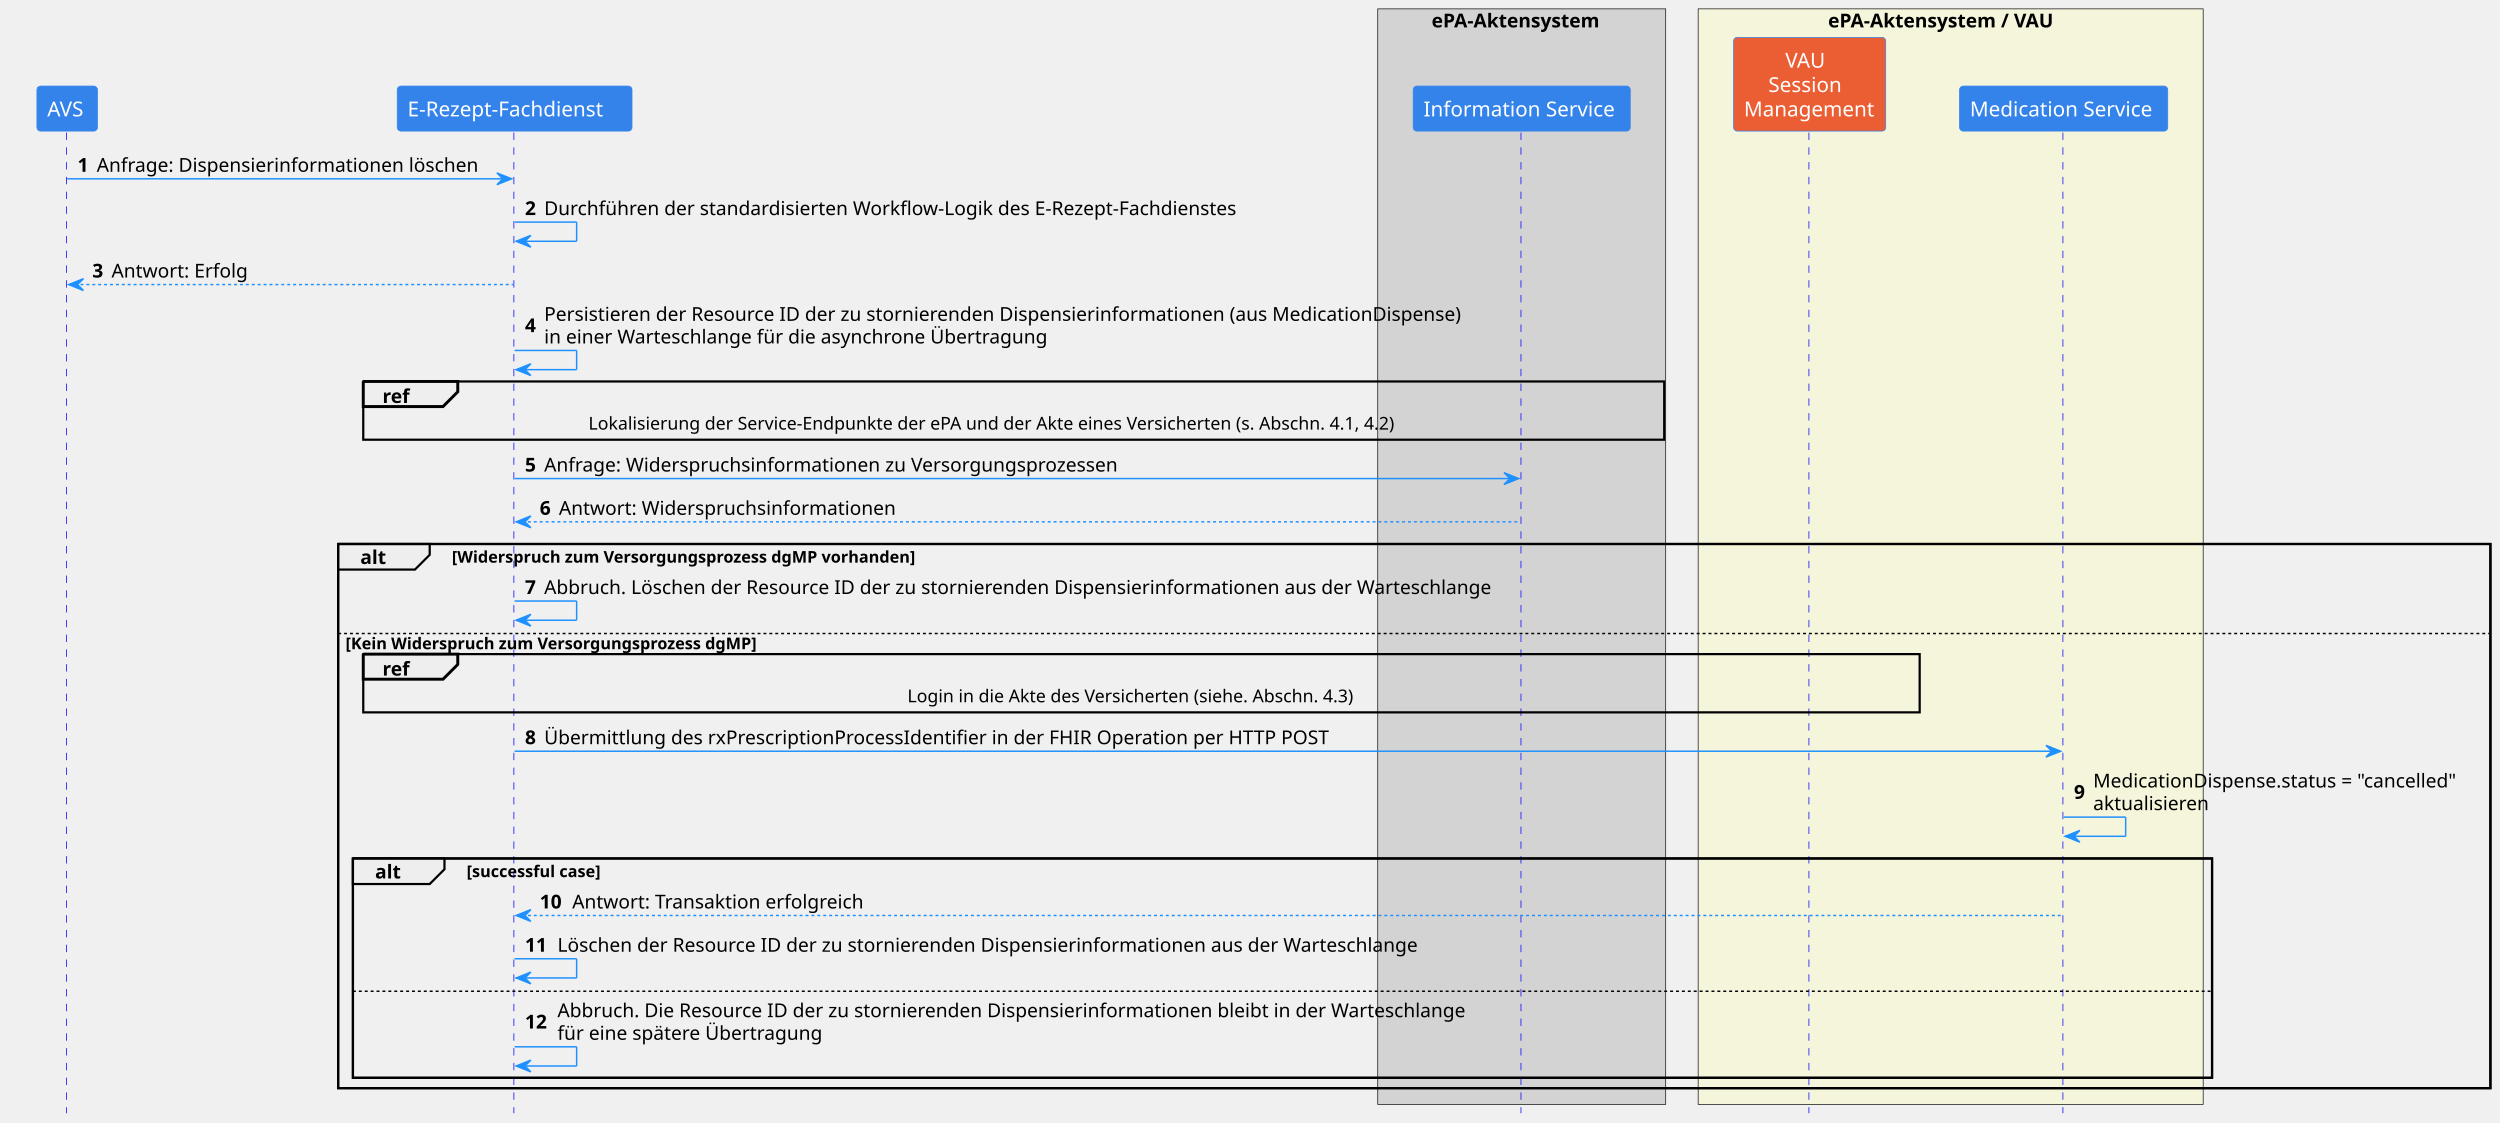
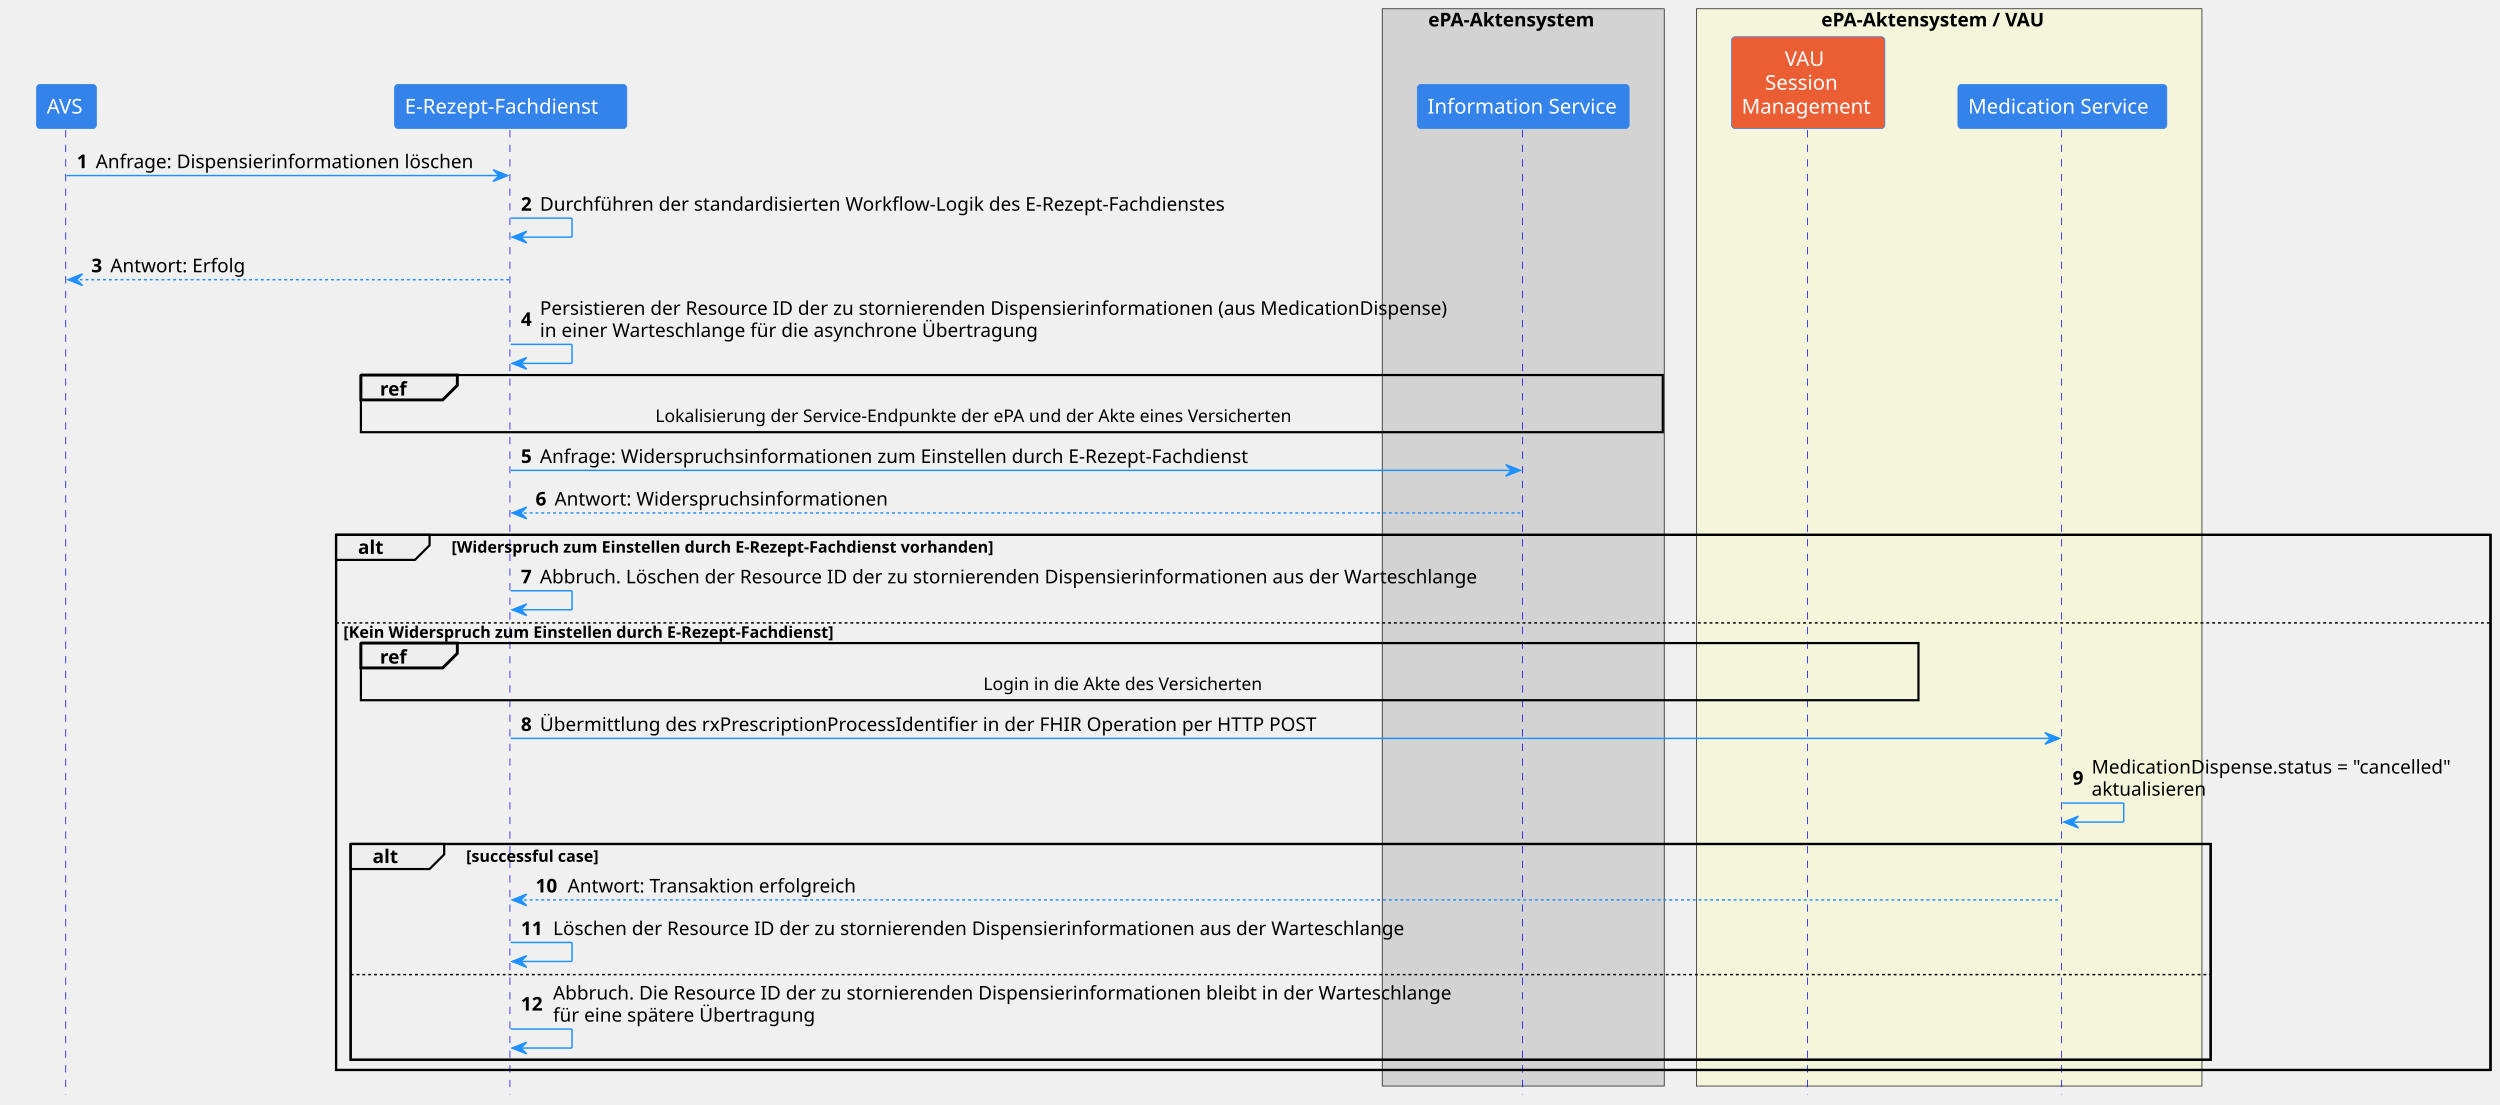
- <svg xmlns="http://www.w3.org/2000/svg" contentStyleType="text/css" height="760px" preserveAspectRatio="none" style="width:1693px;height:760px;background:#FFFFFF;" version="1.1" viewBox="0 0 1693 760" width="1693px" zoomAndPan="magnify">
+ <svg xmlns="http://www.w3.org/2000/svg" contentStyleType="text/css" height="756px" preserveAspectRatio="none" style="width:1711px;height:756px;background:#FFFFFF;" version="1.1" viewBox="0 0 1711 756" width="1711px" zoomAndPan="magnify">
  <defs />
  <g>
-     <rect fill="#D3D3D3" height="741.896" style="stroke:#181818;stroke-width:0.5;" width="195" x="933" y="6" />
-     <text fill="#000000" font-family="sans-serif" font-size="13" font-weight="bold" lengthAdjust="spacing" textLength="122" x="969.5" y="18.568">ePA-Aktensystem</text>
-     <rect fill="#F5F5DC" height="741.896" style="stroke:#181818;stroke-width:0.5;" width="342" x="1150" y="6" />
-     <text fill="#000000" font-family="sans-serif" font-size="13" font-weight="bold" lengthAdjust="spacing" textLength="166" x="1238" y="18.568">ePA-Aktensystem / VAU</text>
-     <rect fill="none" height="368.504" style="stroke:#000000;stroke-width:1.5;" width="1457.5" x="229" y="368.393" />
-     <rect fill="none" height="148.553" style="stroke:#000000;stroke-width:1.5;" width="1259" x="239" y="581.344" />
-     <line style="stroke:#0000FF;stroke-width:0.5;stroke-dasharray:5.0,5.0;" x1="45" x2="45" y1="89.775" y2="753.896" />
-     <line style="stroke:#0000FF;stroke-width:0.5;stroke-dasharray:5.0,5.0;" x1="348" x2="348" y1="89.775" y2="753.896" />
-     <line style="stroke:#0000FF;stroke-width:0.5;stroke-dasharray:5.0,5.0;" x1="1030" x2="1030" y1="89.775" y2="753.896" />
-     <line style="stroke:#0000FF;stroke-width:0.5;stroke-dasharray:5.0,5.0;" x1="1225" x2="1225" y1="89.775" y2="753.896" />
-     <line style="stroke:#0000FF;stroke-width:0.5;stroke-dasharray:5.0,5.0;" x1="1397" x2="1397" y1="89.775" y2="753.896" />
-     <rect fill="#3483EB" height="30.488" rx="2.5" ry="2.5" style="stroke:#3483EB;stroke-width:0.5;" width="41" x="25" y="58.287" />
-     <text fill="#FFFFFF" font-family="sans-serif" font-size="14" lengthAdjust="spacing" textLength="27" x="32" y="78.822">AVS</text>
-     <rect fill="#3483EB" height="30.488" rx="2.5" ry="2.5" style="stroke:#3483EB;stroke-width:0.5;" width="159" x="269" y="58.287" />
-     <text fill="#FFFFFF" font-family="sans-serif" font-size="14" lengthAdjust="spacing" textLength="145" x="276" y="78.822">E-Rezept-Fachdienst</text>
-     <rect fill="#3483EB" height="30.488" rx="2.5" ry="2.5" style="stroke:#3483EB;stroke-width:0.5;" width="147" x="957" y="58.287" />
-     <text fill="#FFFFFF" font-family="sans-serif" font-size="14" lengthAdjust="spacing" textLength="133" x="964" y="78.822">Information Service</text>
-     <rect fill="#EB5E34" height="63.465" rx="2.5" ry="2.5" style="stroke:#3483EB;stroke-width:0.5;" width="103" x="1174" y="25.311" />
-     <text fill="#FFFFFF" font-family="sans-serif" font-size="14" lengthAdjust="spacing" textLength="29" x="1209" y="45.846">VAU</text>
-     <text fill="#FFFFFF" font-family="sans-serif" font-size="14" lengthAdjust="spacing" textLength="52" x="1197.5" y="62.334">Session</text>
-     <text fill="#FFFFFF" font-family="sans-serif" font-size="14" lengthAdjust="spacing" textLength="89" x="1181" y="78.822">Management</text>
-     <rect fill="#3483EB" height="30.488" rx="2.5" ry="2.5" style="stroke:#3483EB;stroke-width:0.5;" width="141" x="1327" y="58.287" />
-     <text fill="#FFFFFF" font-family="sans-serif" font-size="14" lengthAdjust="spacing" textLength="127" x="1334" y="78.822">Medication Service</text>
-     <polygon fill="#1E90FF" points="336.5,117.086,346.5,121.086,336.5,125.086,340.5,121.086" style="stroke:#1E90FF;stroke-width:1.0;" />
-     <line style="stroke:#1E90FF;stroke-width:1.0;" x1="45.5" x2="342.5" y1="121.086" y2="121.086" />
-     <text fill="#000000" font-family="sans-serif" font-size="13" font-weight="bold" lengthAdjust="spacing" textLength="9" x="52.5" y="116.344">1</text>
-     <text fill="#000000" font-family="sans-serif" font-size="13" lengthAdjust="spacing" textLength="266" x="65.5" y="116.344">Anfrage: Dispensierinformationen löschen</text>
-     <line style="stroke:#1E90FF;stroke-width:1.0;" x1="348.5" x2="390.5" y1="150.397" y2="150.397" />
-     <line style="stroke:#1E90FF;stroke-width:1.0;" x1="390.5" x2="390.5" y1="150.397" y2="163.397" />
-     <line style="stroke:#1E90FF;stroke-width:1.0;" x1="349.5" x2="390.5" y1="163.397" y2="163.397" />
-     <polygon fill="#1E90FF" points="359.5,159.397,349.5,163.397,359.5,167.397,355.5,163.397" style="stroke:#1E90FF;stroke-width:1.0;" />
-     <text fill="#000000" font-family="sans-serif" font-size="13" font-weight="bold" lengthAdjust="spacing" textLength="9" x="355.5" y="145.654">2</text>
-     <text fill="#000000" font-family="sans-serif" font-size="13" lengthAdjust="spacing" textLength="492" x="368.5" y="145.654">Durchführen der standardisierten Workflow-Logik des E-Rezept-Fachdienstes</text>
-     <polygon fill="#1E90FF" points="56.5,188.707,46.5,192.707,56.5,196.707,52.5,192.707" style="stroke:#1E90FF;stroke-width:1.0;" />
-     <line style="stroke:#1E90FF;stroke-width:1.0;stroke-dasharray:2.0,2.0;" x1="50.5" x2="347.5" y1="192.707" y2="192.707" />
-     <text fill="#000000" font-family="sans-serif" font-size="13" font-weight="bold" lengthAdjust="spacing" textLength="9" x="62.5" y="187.965">3</text>
-     <text fill="#000000" font-family="sans-serif" font-size="13" lengthAdjust="spacing" textLength="95" x="75.5" y="187.965">Antwort: Erfolg</text>
-     <line style="stroke:#1E90FF;stroke-width:1.0;" x1="348.5" x2="390.5" y1="237.328" y2="237.328" />
-     <line style="stroke:#1E90FF;stroke-width:1.0;" x1="390.5" x2="390.5" y1="237.328" y2="250.328" />
-     <line style="stroke:#1E90FF;stroke-width:1.0;" x1="349.5" x2="390.5" y1="250.328" y2="250.328" />
-     <polygon fill="#1E90FF" points="359.5,246.328,349.5,250.328,359.5,254.328,355.5,250.328" style="stroke:#1E90FF;stroke-width:1.0;" />
-     <text fill="#000000" font-family="sans-serif" font-size="13" font-weight="bold" lengthAdjust="spacing" textLength="9" x="355.5" y="224.931">4</text>
-     <text fill="#000000" font-family="sans-serif" font-size="13" lengthAdjust="spacing" textLength="635" x="368.5" y="217.275">Persistieren der Resource ID der zu stornierenden Dispensierinformationen (aus MedicationDispense)</text>
-     <text fill="#000000" font-family="sans-serif" font-size="13" lengthAdjust="spacing" textLength="345" x="368.5" y="232.586">in einer Warteschlange für die asynchrone Übertragung</text>
-     <rect fill="none" height="39.443" style="stroke:#000000;stroke-width:1.5;" width="881" x="246" y="258.328" />
-     <path d="M246,258.328 L310,258.328 L310,265.328 L300,275.328 L246,275.328 L246,258.328 " fill="#EEEEEE" style="stroke:#000000;stroke-width:2.0;" />
-     <text fill="#000000" font-family="sans-serif" font-size="13" font-weight="bold" lengthAdjust="spacing" textLength="19" x="259" y="272.897">ref</text>
-     <text fill="#000000" font-family="sans-serif" font-size="12" lengthAdjust="spacing" textLength="576" x="398.5" y="290.93">Lokalisierung der Service-Endpunkte der ePA und der Akte eines Versicherten (s. Abschn. 4.1, 4.2)</text>
-     <polygon fill="#1E90FF" points="1018.5,320.082,1028.5,324.082,1018.5,328.082,1022.5,324.082" style="stroke:#1E90FF;stroke-width:1.0;" />
-     <line style="stroke:#1E90FF;stroke-width:1.0;" x1="348.5" x2="1024.5" y1="324.082" y2="324.082" />
-     <text fill="#000000" font-family="sans-serif" font-size="13" font-weight="bold" lengthAdjust="spacing" textLength="9" x="355.5" y="319.34">5</text>
-     <text fill="#000000" font-family="sans-serif" font-size="13" lengthAdjust="spacing" textLength="397" x="368.5" y="319.34">Anfrage: Widerspruchsinformationen zu Versorgungsprozessen</text>
-     <polygon fill="#1E90FF" points="359.5,349.393,349.5,353.393,359.5,357.393,355.5,353.393" style="stroke:#1E90FF;stroke-width:1.0;" />
-     <line style="stroke:#1E90FF;stroke-width:1.0;stroke-dasharray:2.0,2.0;" x1="353.5" x2="1029.5" y1="353.393" y2="353.393" />
-     <text fill="#000000" font-family="sans-serif" font-size="13" font-weight="bold" lengthAdjust="spacing" textLength="9" x="365.5" y="348.65">6</text>
-     <text fill="#000000" font-family="sans-serif" font-size="13" lengthAdjust="spacing" textLength="232" x="378.5" y="348.65">Antwort: Widerspruchsinformationen</text>
-     <path d="M229,368.393 L291,368.393 L291,375.703 L281,385.703 L229,385.703 L229,368.393 " fill="#EEEEEE" style="stroke:#000000;stroke-width:1.5;" />
-     <rect fill="none" height="368.504" style="stroke:#000000;stroke-width:1.5;" width="1457.5" x="229" y="368.393" />
-     <text fill="#000000" font-family="sans-serif" font-size="13" font-weight="bold" lengthAdjust="spacing" textLength="17" x="244" y="381.961">alt</text>
-     <text fill="#000000" font-family="sans-serif" font-size="11" font-weight="bold" lengthAdjust="spacing" textLength="322" x="306" y="381.027">[Widerspruch zum Versorgungsprozess dgMP vorhanden]</text>
-     <line style="stroke:#1E90FF;stroke-width:1.0;" x1="348.5" x2="390.5" y1="407.014" y2="407.014" />
-     <line style="stroke:#1E90FF;stroke-width:1.0;" x1="390.5" x2="390.5" y1="407.014" y2="420.014" />
-     <line style="stroke:#1E90FF;stroke-width:1.0;" x1="349.5" x2="390.5" y1="420.014" y2="420.014" />
-     <polygon fill="#1E90FF" points="359.5,416.014,349.5,420.014,359.5,424.014,355.5,420.014" style="stroke:#1E90FF;stroke-width:1.0;" />
-     <text fill="#000000" font-family="sans-serif" font-size="13" font-weight="bold" lengthAdjust="spacing" textLength="9" x="355.5" y="402.272">7</text>
-     <text fill="#000000" font-family="sans-serif" font-size="13" lengthAdjust="spacing" textLength="655" x="368.5" y="402.272">Abbruch. Löschen der Resource ID der zu stornierenden Dispensierinformationen aus der Warteschlange</text>
-     <line style="stroke:#000000;stroke-width:1.0;stroke-dasharray:2.0,2.0;" x1="229" x2="1686.5" y1="429.014" y2="429.014" />
-     <text fill="#000000" font-family="sans-serif" font-size="11" font-weight="bold" lengthAdjust="spacing" textLength="288" x="234" y="439.648">[Kein Widerspruch zum Versorgungsprozess dgMP]</text>
-     <rect fill="none" height="39.443" style="stroke:#000000;stroke-width:1.5;" width="1054" x="246" y="442.969" />
-     <path d="M246,442.969 L310,442.969 L310,449.969 L300,459.969 L246,459.969 L246,442.969 " fill="#EEEEEE" style="stroke:#000000;stroke-width:2.0;" />
-     <text fill="#000000" font-family="sans-serif" font-size="13" font-weight="bold" lengthAdjust="spacing" textLength="19" x="259" y="457.537">ref</text>
-     <text fill="#000000" font-family="sans-serif" font-size="12" lengthAdjust="spacing" textLength="317" x="614.5" y="475.57">Login in die Akte des Versicherten (siehe. Abschn. 4.3)</text>
-     <polygon fill="#1E90FF" points="1385.5,504.723,1395.5,508.723,1385.5,512.723,1389.5,508.723" style="stroke:#1E90FF;stroke-width:1.0;" />
-     <line style="stroke:#1E90FF;stroke-width:1.0;" x1="348.5" x2="1391.5" y1="508.723" y2="508.723" />
-     <text fill="#000000" font-family="sans-serif" font-size="13" font-weight="bold" lengthAdjust="spacing" textLength="9" x="355.5" y="503.981">8</text>
-     <text fill="#000000" font-family="sans-serif" font-size="13" lengthAdjust="spacing" textLength="542" x="368.5" y="503.981">Übermittlung des rxPrescriptionProcessIdentifier in der FHIR Operation per HTTP POST</text>
-     <line style="stroke:#1E90FF;stroke-width:1.0;" x1="1397.5" x2="1439.5" y1="553.344" y2="553.344" />
-     <line style="stroke:#1E90FF;stroke-width:1.0;" x1="1439.5" x2="1439.5" y1="553.344" y2="566.344" />
-     <line style="stroke:#1E90FF;stroke-width:1.0;" x1="1398.5" x2="1439.5" y1="566.344" y2="566.344" />
-     <polygon fill="#1E90FF" points="1408.5,562.344,1398.5,566.344,1408.5,570.344,1404.5,566.344" style="stroke:#1E90FF;stroke-width:1.0;" />
-     <text fill="#000000" font-family="sans-serif" font-size="13" font-weight="bold" lengthAdjust="spacing" textLength="9" x="1404.5" y="540.946">9</text>
-     <text fill="#000000" font-family="sans-serif" font-size="13" lengthAdjust="spacing" textLength="257" x="1417.5" y="533.291">MedicationDispense.status = "cancelled"</text>
-     <text fill="#000000" font-family="sans-serif" font-size="13" lengthAdjust="spacing" textLength="81" x="1417.5" y="548.602">aktualisieren</text>
-     <path d="M239,581.344 L301,581.344 L301,588.654 L291,598.654 L239,598.654 L239,581.344 " fill="#EEEEEE" style="stroke:#000000;stroke-width:1.5;" />
-     <rect fill="none" height="148.553" style="stroke:#000000;stroke-width:1.5;" width="1259" x="239" y="581.344" />
-     <text fill="#000000" font-family="sans-serif" font-size="13" font-weight="bold" lengthAdjust="spacing" textLength="17" x="254" y="594.912">alt</text>
-     <text fill="#000000" font-family="sans-serif" font-size="11" font-weight="bold" lengthAdjust="spacing" textLength="95" x="316" y="593.979">[successful case]</text>
-     <polygon fill="#1E90FF" points="359.5,615.965,349.5,619.965,359.5,623.965,355.5,619.965" style="stroke:#1E90FF;stroke-width:1.0;" />
-     <line style="stroke:#1E90FF;stroke-width:1.0;stroke-dasharray:2.0,2.0;" x1="353.5" x2="1396.5" y1="619.965" y2="619.965" />
-     <text fill="#000000" font-family="sans-serif" font-size="13" font-weight="bold" lengthAdjust="spacing" textLength="18" x="365.5" y="615.223">10</text>
-     <text fill="#000000" font-family="sans-serif" font-size="13" lengthAdjust="spacing" textLength="205" x="387.5" y="615.223">Antwort: Transaktion erfolgreich</text>
-     <line style="stroke:#1E90FF;stroke-width:1.0;" x1="348.5" x2="390.5" y1="649.275" y2="649.275" />
-     <line style="stroke:#1E90FF;stroke-width:1.0;" x1="390.5" x2="390.5" y1="649.275" y2="662.275" />
-     <line style="stroke:#1E90FF;stroke-width:1.0;" x1="349.5" x2="390.5" y1="662.275" y2="662.275" />
-     <polygon fill="#1E90FF" points="359.5,658.275,349.5,662.275,359.5,666.275,355.5,662.275" style="stroke:#1E90FF;stroke-width:1.0;" />
-     <text fill="#000000" font-family="sans-serif" font-size="13" font-weight="bold" lengthAdjust="spacing" textLength="18" x="355.5" y="644.533">11</text>
-     <text fill="#000000" font-family="sans-serif" font-size="13" lengthAdjust="spacing" textLength="594" x="377.5" y="644.533">Löschen der Resource ID der zu stornierenden Dispensierinformationen aus der Warteschlange</text>
-     <line style="stroke:#000000;stroke-width:1.0;stroke-dasharray:2.0,2.0;" x1="239" x2="1498" y1="671.275" y2="671.275" />
-     <line style="stroke:#1E90FF;stroke-width:1.0;" x1="348.5" x2="390.5" y1="708.896" y2="708.896" />
-     <line style="stroke:#1E90FF;stroke-width:1.0;" x1="390.5" x2="390.5" y1="708.896" y2="721.896" />
-     <line style="stroke:#1E90FF;stroke-width:1.0;" x1="349.5" x2="390.5" y1="721.896" y2="721.896" />
-     <polygon fill="#1E90FF" points="359.5,717.896,349.5,721.896,359.5,725.896,355.5,721.896" style="stroke:#1E90FF;stroke-width:1.0;" />
-     <text fill="#000000" font-family="sans-serif" font-size="13" font-weight="bold" lengthAdjust="spacing" textLength="18" x="355.5" y="696.499">12</text>
-     <text fill="#000000" font-family="sans-serif" font-size="13" lengthAdjust="spacing" textLength="630" x="377.5" y="688.844">Abbruch. Die Resource ID der zu stornierenden Dispensierinformationen bleibt in der Warteschlange</text>
-     <text fill="#000000" font-family="sans-serif" font-size="13" lengthAdjust="spacing" textLength="180" x="377.5" y="704.154">für eine spätere Übertragung</text>
+     <rect fill="#D3D3D3" height="737.289" style="stroke:#181818;stroke-width:0.5;" width="193" x="946" y="6" />
+     <text fill="#000000" font-family="sans-serif" font-size="13" font-weight="bold" lengthAdjust="spacing" textLength="130" x="977.5" y="18.067">ePA-Aktensystem</text>
+     <rect fill="#F5F5DC" height="737.289" style="stroke:#181818;stroke-width:0.5;" width="346" x="1161" y="6" />
+     <text fill="#000000" font-family="sans-serif" font-size="13" font-weight="bold" lengthAdjust="spacing" textLength="175" x="1246.5" y="18.067">ePA-Aktensystem / VAU</text>
+     <rect fill="none" height="366.234" style="stroke:#000000;stroke-width:1.5;" width="1474.5" x="230" y="366.055" />
+     <rect fill="none" height="147.664" style="stroke:#000000;stroke-width:1.5;" width="1273" x="240" y="577.625" />
+     <line style="stroke:#0000FF;stroke-width:0.5;stroke-dasharray:5.0,5.0;" x1="45" x2="45" y1="89.023" y2="749.289" />
+     <line style="stroke:#0000FF;stroke-width:0.5;stroke-dasharray:5.0,5.0;" x1="349" x2="349" y1="89.023" y2="749.289" />
+     <line style="stroke:#0000FF;stroke-width:0.5;stroke-dasharray:5.0,5.0;" x1="1042" x2="1042" y1="89.023" y2="749.289" />
+     <line style="stroke:#0000FF;stroke-width:0.5;stroke-dasharray:5.0,5.0;" x1="1237" x2="1237" y1="89.023" y2="749.289" />
+     <line style="stroke:#0000FF;stroke-width:0.5;stroke-dasharray:5.0,5.0;" x1="1411" x2="1411" y1="89.023" y2="749.289" />
+     <rect fill="#3483EB" height="30.297" rx="2.5" ry="2.5" style="stroke:#3483EB;stroke-width:0.5;" width="41" x="25" y="57.727" />
+     <text fill="#FFFFFF" font-family="sans-serif" font-size="14" lengthAdjust="spacing" textLength="27" x="32" y="77.722">AVS</text>
+     <rect fill="#3483EB" height="30.297" rx="2.5" ry="2.5" style="stroke:#3483EB;stroke-width:0.5;" width="159" x="270" y="57.727" />
+     <text fill="#FFFFFF" font-family="sans-serif" font-size="14" lengthAdjust="spacing" textLength="145" x="277" y="77.722">E-Rezept-Fachdienst</text>
+     <rect fill="#3483EB" height="30.297" rx="2.5" ry="2.5" style="stroke:#3483EB;stroke-width:0.5;" width="145" x="970" y="57.727" />
+     <text fill="#FFFFFF" font-family="sans-serif" font-size="14" lengthAdjust="spacing" textLength="131" x="977" y="77.722">Information Service</text>
+     <rect fill="#EB5E34" height="62.891" rx="2.5" ry="2.5" style="stroke:#3483EB;stroke-width:0.5;" width="105" x="1185" y="25.133" />
+     <text fill="#FFFFFF" font-family="sans-serif" font-size="14" lengthAdjust="spacing" textLength="28" x="1221.5" y="45.128">VAU</text>
+     <text fill="#FFFFFF" font-family="sans-serif" font-size="14" lengthAdjust="spacing" textLength="55" x="1208" y="61.425">Session</text>
+     <text fill="#FFFFFF" font-family="sans-serif" font-size="14" lengthAdjust="spacing" textLength="91" x="1192" y="77.722">Management</text>
+     <rect fill="#3483EB" height="30.297" rx="2.5" ry="2.5" style="stroke:#3483EB;stroke-width:0.5;" width="143" x="1340" y="57.727" />
+     <text fill="#FFFFFF" font-family="sans-serif" font-size="14" lengthAdjust="spacing" textLength="129" x="1347" y="77.722">Medication Service</text>
+     <polygon fill="#1E90FF" points="337.5,116.156,347.5,120.156,337.5,124.156,341.5,120.156" style="stroke:#1E90FF;stroke-width:1.0;" />
+     <line style="stroke:#1E90FF;stroke-width:1.0;" x1="45.5" x2="343.5" y1="120.156" y2="120.156" />
+     <text fill="#000000" font-family="sans-serif" font-size="13" font-weight="bold" lengthAdjust="spacing" textLength="9" x="52.5" y="115.09">1</text>
+     <text fill="#000000" font-family="sans-serif" font-size="13" lengthAdjust="spacing" textLength="267" x="65.5" y="115.09">Anfrage: Dispensierinformationen löschen</text>
+     <line style="stroke:#1E90FF;stroke-width:1.0;" x1="349.5" x2="391.5" y1="149.289" y2="149.289" />
+     <line style="stroke:#1E90FF;stroke-width:1.0;" x1="391.5" x2="391.5" y1="149.289" y2="162.289" />
+     <line style="stroke:#1E90FF;stroke-width:1.0;" x1="350.5" x2="391.5" y1="162.289" y2="162.289" />
+     <polygon fill="#1E90FF" points="360.5,158.289,350.5,162.289,360.5,166.289,356.5,162.289" style="stroke:#1E90FF;stroke-width:1.0;" />
+     <text fill="#000000" font-family="sans-serif" font-size="13" font-weight="bold" lengthAdjust="spacing" textLength="9" x="356.5" y="144.223">2</text>
+     <text fill="#000000" font-family="sans-serif" font-size="13" lengthAdjust="spacing" textLength="486" x="369.5" y="144.223">Durchführen der standardisierten Workflow-Logik des E-Rezept-Fachdienstes</text>
+     <polygon fill="#1E90FF" points="56.5,187.422,46.5,191.422,56.5,195.422,52.5,191.422" style="stroke:#1E90FF;stroke-width:1.0;" />
+     <line style="stroke:#1E90FF;stroke-width:1.0;stroke-dasharray:2.0,2.0;" x1="50.5" x2="348.5" y1="191.422" y2="191.422" />
+     <text fill="#000000" font-family="sans-serif" font-size="13" font-weight="bold" lengthAdjust="spacing" textLength="9" x="62.5" y="186.356">3</text>
+     <text fill="#000000" font-family="sans-serif" font-size="13" lengthAdjust="spacing" textLength="93" x="75.5" y="186.356">Antwort: Erfolg</text>
+     <line style="stroke:#1E90FF;stroke-width:1.0;" x1="349.5" x2="391.5" y1="235.688" y2="235.688" />
+     <line style="stroke:#1E90FF;stroke-width:1.0;" x1="391.5" x2="391.5" y1="235.688" y2="248.688" />
+     <line style="stroke:#1E90FF;stroke-width:1.0;" x1="350.5" x2="391.5" y1="248.688" y2="248.688" />
+     <polygon fill="#1E90FF" points="360.5,244.688,350.5,248.688,360.5,252.688,356.5,248.688" style="stroke:#1E90FF;stroke-width:1.0;" />
+     <text fill="#000000" font-family="sans-serif" font-size="13" font-weight="bold" lengthAdjust="spacing" textLength="9" x="356.5" y="223.055">4</text>
+     <text fill="#000000" font-family="sans-serif" font-size="13" lengthAdjust="spacing" textLength="646" x="369.5" y="215.489">Persistieren der Resource ID der zu stornierenden Dispensierinformationen (aus MedicationDispense)</text>
+     <text fill="#000000" font-family="sans-serif" font-size="13" lengthAdjust="spacing" textLength="352" x="369.5" y="230.622">in einer Warteschlange für die asynchrone Übertragung</text>
+     <rect fill="none" height="39.102" style="stroke:#000000;stroke-width:1.5;" width="891" x="247" y="256.688" />
+     <path d="M247,256.688 L313,256.688 L313,263.688 L303,273.688 L247,273.688 L247,256.688 " fill="#EEEEEE" style="stroke:#000000;stroke-width:2.0;" />
+     <text fill="#000000" font-family="sans-serif" font-size="13" font-weight="bold" lengthAdjust="spacing" textLength="21" x="260" y="270.754">ref</text>
+     <text fill="#000000" font-family="sans-serif" font-size="12" lengthAdjust="spacing" textLength="488" x="448.5" y="288.826">Lokalisierung der Service-Endpunkte der ePA und der Akte eines Versicherten</text>
+     <polygon fill="#1E90FF" points="1030.5,317.922,1040.5,321.922,1030.5,325.922,1034.5,321.922" style="stroke:#1E90FF;stroke-width:1.0;" />
+     <line style="stroke:#1E90FF;stroke-width:1.0;" x1="349.5" x2="1036.5" y1="321.922" y2="321.922" />
+     <text fill="#000000" font-family="sans-serif" font-size="13" font-weight="bold" lengthAdjust="spacing" textLength="9" x="356.5" y="316.856">5</text>
+     <text fill="#000000" font-family="sans-serif" font-size="13" lengthAdjust="spacing" textLength="504" x="369.5" y="316.856">Anfrage: Widerspruchsinformationen zum Einstellen durch E-Rezept-Fachdienst</text>
+     <polygon fill="#1E90FF" points="360.5,347.055,350.5,351.055,360.5,355.055,356.5,351.055" style="stroke:#1E90FF;stroke-width:1.0;" />
+     <line style="stroke:#1E90FF;stroke-width:1.0;stroke-dasharray:2.0,2.0;" x1="354.5" x2="1041.5" y1="351.055" y2="351.055" />
+     <text fill="#000000" font-family="sans-serif" font-size="13" font-weight="bold" lengthAdjust="spacing" textLength="9" x="366.5" y="345.989">6</text>
+     <text fill="#000000" font-family="sans-serif" font-size="13" lengthAdjust="spacing" textLength="231" x="379.5" y="345.989">Antwort: Widerspruchsinformationen</text>
+     <path d="M230,366.055 L294,366.055 L294,373.188 L284,383.188 L230,383.188 L230,366.055 " fill="#EEEEEE" style="stroke:#000000;stroke-width:1.5;" />
+     <rect fill="none" height="366.234" style="stroke:#000000;stroke-width:1.5;" width="1474.5" x="230" y="366.055" />
+     <text fill="#000000" font-family="sans-serif" font-size="13" font-weight="bold" lengthAdjust="spacing" textLength="19" x="245" y="379.122">alt</text>
+     <text fill="#000000" font-family="sans-serif" font-size="11" font-weight="bold" lengthAdjust="spacing" textLength="438" x="309" y="378.265">[Widerspruch zum Einstellen durch E-Rezept-Fachdienst vorhanden]</text>
+     <line style="stroke:#1E90FF;stroke-width:1.0;" x1="349.5" x2="391.5" y1="404.32" y2="404.32" />
+     <line style="stroke:#1E90FF;stroke-width:1.0;" x1="391.5" x2="391.5" y1="404.32" y2="417.32" />
+     <line style="stroke:#1E90FF;stroke-width:1.0;" x1="350.5" x2="391.5" y1="417.32" y2="417.32" />
+     <polygon fill="#1E90FF" points="360.5,413.32,350.5,417.32,360.5,421.32,356.5,417.32" style="stroke:#1E90FF;stroke-width:1.0;" />
+     <text fill="#000000" font-family="sans-serif" font-size="13" font-weight="bold" lengthAdjust="spacing" textLength="9" x="356.5" y="399.254">7</text>
+     <text fill="#000000" font-family="sans-serif" font-size="13" lengthAdjust="spacing" textLength="666" x="369.5" y="399.254">Abbruch. Löschen der Resource ID der zu stornierenden Dispensierinformationen aus der Warteschlange</text>
+     <line style="stroke:#000000;stroke-width:1.0;stroke-dasharray:2.0,2.0;" x1="230" x2="1704.5" y1="426.32" y2="426.32" />
+     <text fill="#000000" font-family="sans-serif" font-size="11" font-weight="bold" lengthAdjust="spacing" textLength="399" x="235" y="436.531">[Kein Widerspruch zum Einstellen durch E-Rezept-Fachdienst]</text>
+     <rect fill="none" height="39.102" style="stroke:#000000;stroke-width:1.5;" width="1066" x="247" y="440.125" />
+     <path d="M247,440.125 L313,440.125 L313,447.125 L303,457.125 L247,457.125 L247,440.125 " fill="#EEEEEE" style="stroke:#000000;stroke-width:2.0;" />
+     <text fill="#000000" font-family="sans-serif" font-size="13" font-weight="bold" lengthAdjust="spacing" textLength="21" x="260" y="454.192">ref</text>
+     <text fill="#000000" font-family="sans-serif" font-size="12" lengthAdjust="spacing" textLength="214" x="673" y="472.264">Login in die Akte des Versicherten</text>
+     <polygon fill="#1E90FF" points="1399.5,501.359,1409.5,505.359,1399.5,509.359,1403.5,505.359" style="stroke:#1E90FF;stroke-width:1.0;" />
+     <line style="stroke:#1E90FF;stroke-width:1.0;" x1="349.5" x2="1405.5" y1="505.359" y2="505.359" />
+     <text fill="#000000" font-family="sans-serif" font-size="13" font-weight="bold" lengthAdjust="spacing" textLength="9" x="356.5" y="500.293">8</text>
+     <text fill="#000000" font-family="sans-serif" font-size="13" lengthAdjust="spacing" textLength="545" x="369.5" y="500.293">Übermittlung des rxPrescriptionProcessIdentifier in der FHIR Operation per HTTP POST</text>
+     <line style="stroke:#1E90FF;stroke-width:1.0;" x1="1411.5" x2="1453.5" y1="549.625" y2="549.625" />
+     <line style="stroke:#1E90FF;stroke-width:1.0;" x1="1453.5" x2="1453.5" y1="549.625" y2="562.625" />
+     <line style="stroke:#1E90FF;stroke-width:1.0;" x1="1412.5" x2="1453.5" y1="562.625" y2="562.625" />
+     <polygon fill="#1E90FF" points="1422.5,558.625,1412.5,562.625,1422.5,566.625,1418.5,562.625" style="stroke:#1E90FF;stroke-width:1.0;" />
+     <text fill="#000000" font-family="sans-serif" font-size="13" font-weight="bold" lengthAdjust="spacing" textLength="9" x="1418.5" y="536.993">9</text>
+     <text fill="#000000" font-family="sans-serif" font-size="13" lengthAdjust="spacing" textLength="261" x="1431.5" y="529.426">MedicationDispense.status = "cancelled"</text>
+     <text fill="#000000" font-family="sans-serif" font-size="13" lengthAdjust="spacing" textLength="81" x="1431.5" y="544.559">aktualisieren</text>
+     <path d="M240,577.625 L304,577.625 L304,584.758 L294,594.758 L240,594.758 L240,577.625 " fill="#EEEEEE" style="stroke:#000000;stroke-width:1.5;" />
+     <rect fill="none" height="147.664" style="stroke:#000000;stroke-width:1.5;" width="1273" x="240" y="577.625" />
+     <text fill="#000000" font-family="sans-serif" font-size="13" font-weight="bold" lengthAdjust="spacing" textLength="19" x="255" y="590.692">alt</text>
+     <text fill="#000000" font-family="sans-serif" font-size="11" font-weight="bold" lengthAdjust="spacing" textLength="112" x="319" y="589.835">[successful case]</text>
+     <polygon fill="#1E90FF" points="360.5,611.891,350.5,615.891,360.5,619.891,356.5,615.891" style="stroke:#1E90FF;stroke-width:1.0;" />
+     <line style="stroke:#1E90FF;stroke-width:1.0;stroke-dasharray:2.0,2.0;" x1="354.5" x2="1410.5" y1="615.891" y2="615.891" />
+     <text fill="#000000" font-family="sans-serif" font-size="13" font-weight="bold" lengthAdjust="spacing" textLength="18" x="366.5" y="610.825">10</text>
+     <text fill="#000000" font-family="sans-serif" font-size="13" lengthAdjust="spacing" textLength="202" x="388.5" y="610.825">Antwort: Transaktion erfolgreich</text>
+     <line style="stroke:#1E90FF;stroke-width:1.0;" x1="349.5" x2="391.5" y1="645.023" y2="645.023" />
+     <line style="stroke:#1E90FF;stroke-width:1.0;" x1="391.5" x2="391.5" y1="645.023" y2="658.023" />
+     <line style="stroke:#1E90FF;stroke-width:1.0;" x1="350.5" x2="391.5" y1="658.023" y2="658.023" />
+     <polygon fill="#1E90FF" points="360.5,654.023,350.5,658.023,360.5,662.023,356.5,658.023" style="stroke:#1E90FF;stroke-width:1.0;" />
+     <text fill="#000000" font-family="sans-serif" font-size="13" font-weight="bold" lengthAdjust="spacing" textLength="18" x="356.5" y="639.957">11</text>
+     <text fill="#000000" font-family="sans-serif" font-size="13" lengthAdjust="spacing" textLength="605" x="378.5" y="639.957">Löschen der Resource ID der zu stornierenden Dispensierinformationen aus der Warteschlange</text>
+     <line style="stroke:#000000;stroke-width:1.0;stroke-dasharray:2.0,2.0;" x1="240" x2="1513" y1="667.023" y2="667.023" />
+     <line style="stroke:#1E90FF;stroke-width:1.0;" x1="349.5" x2="391.5" y1="704.289" y2="704.289" />
+     <line style="stroke:#1E90FF;stroke-width:1.0;" x1="391.5" x2="391.5" y1="704.289" y2="717.289" />
+     <line style="stroke:#1E90FF;stroke-width:1.0;" x1="350.5" x2="391.5" y1="717.289" y2="717.289" />
+     <polygon fill="#1E90FF" points="360.5,713.289,350.5,717.289,360.5,721.289,356.5,717.289" style="stroke:#1E90FF;stroke-width:1.0;" />
+     <text fill="#000000" font-family="sans-serif" font-size="13" font-weight="bold" lengthAdjust="spacing" textLength="18" x="356.5" y="691.657">12</text>
+     <text fill="#000000" font-family="sans-serif" font-size="13" lengthAdjust="spacing" textLength="636" x="378.5" y="684.09">Abbruch. Die Resource ID der zu stornierenden Dispensierinformationen bleibt in der Warteschlange</text>
+     <text fill="#000000" font-family="sans-serif" font-size="13" lengthAdjust="spacing" textLength="186" x="378.5" y="699.223">für eine spätere Übertragung</text>
  </g>
</svg>
